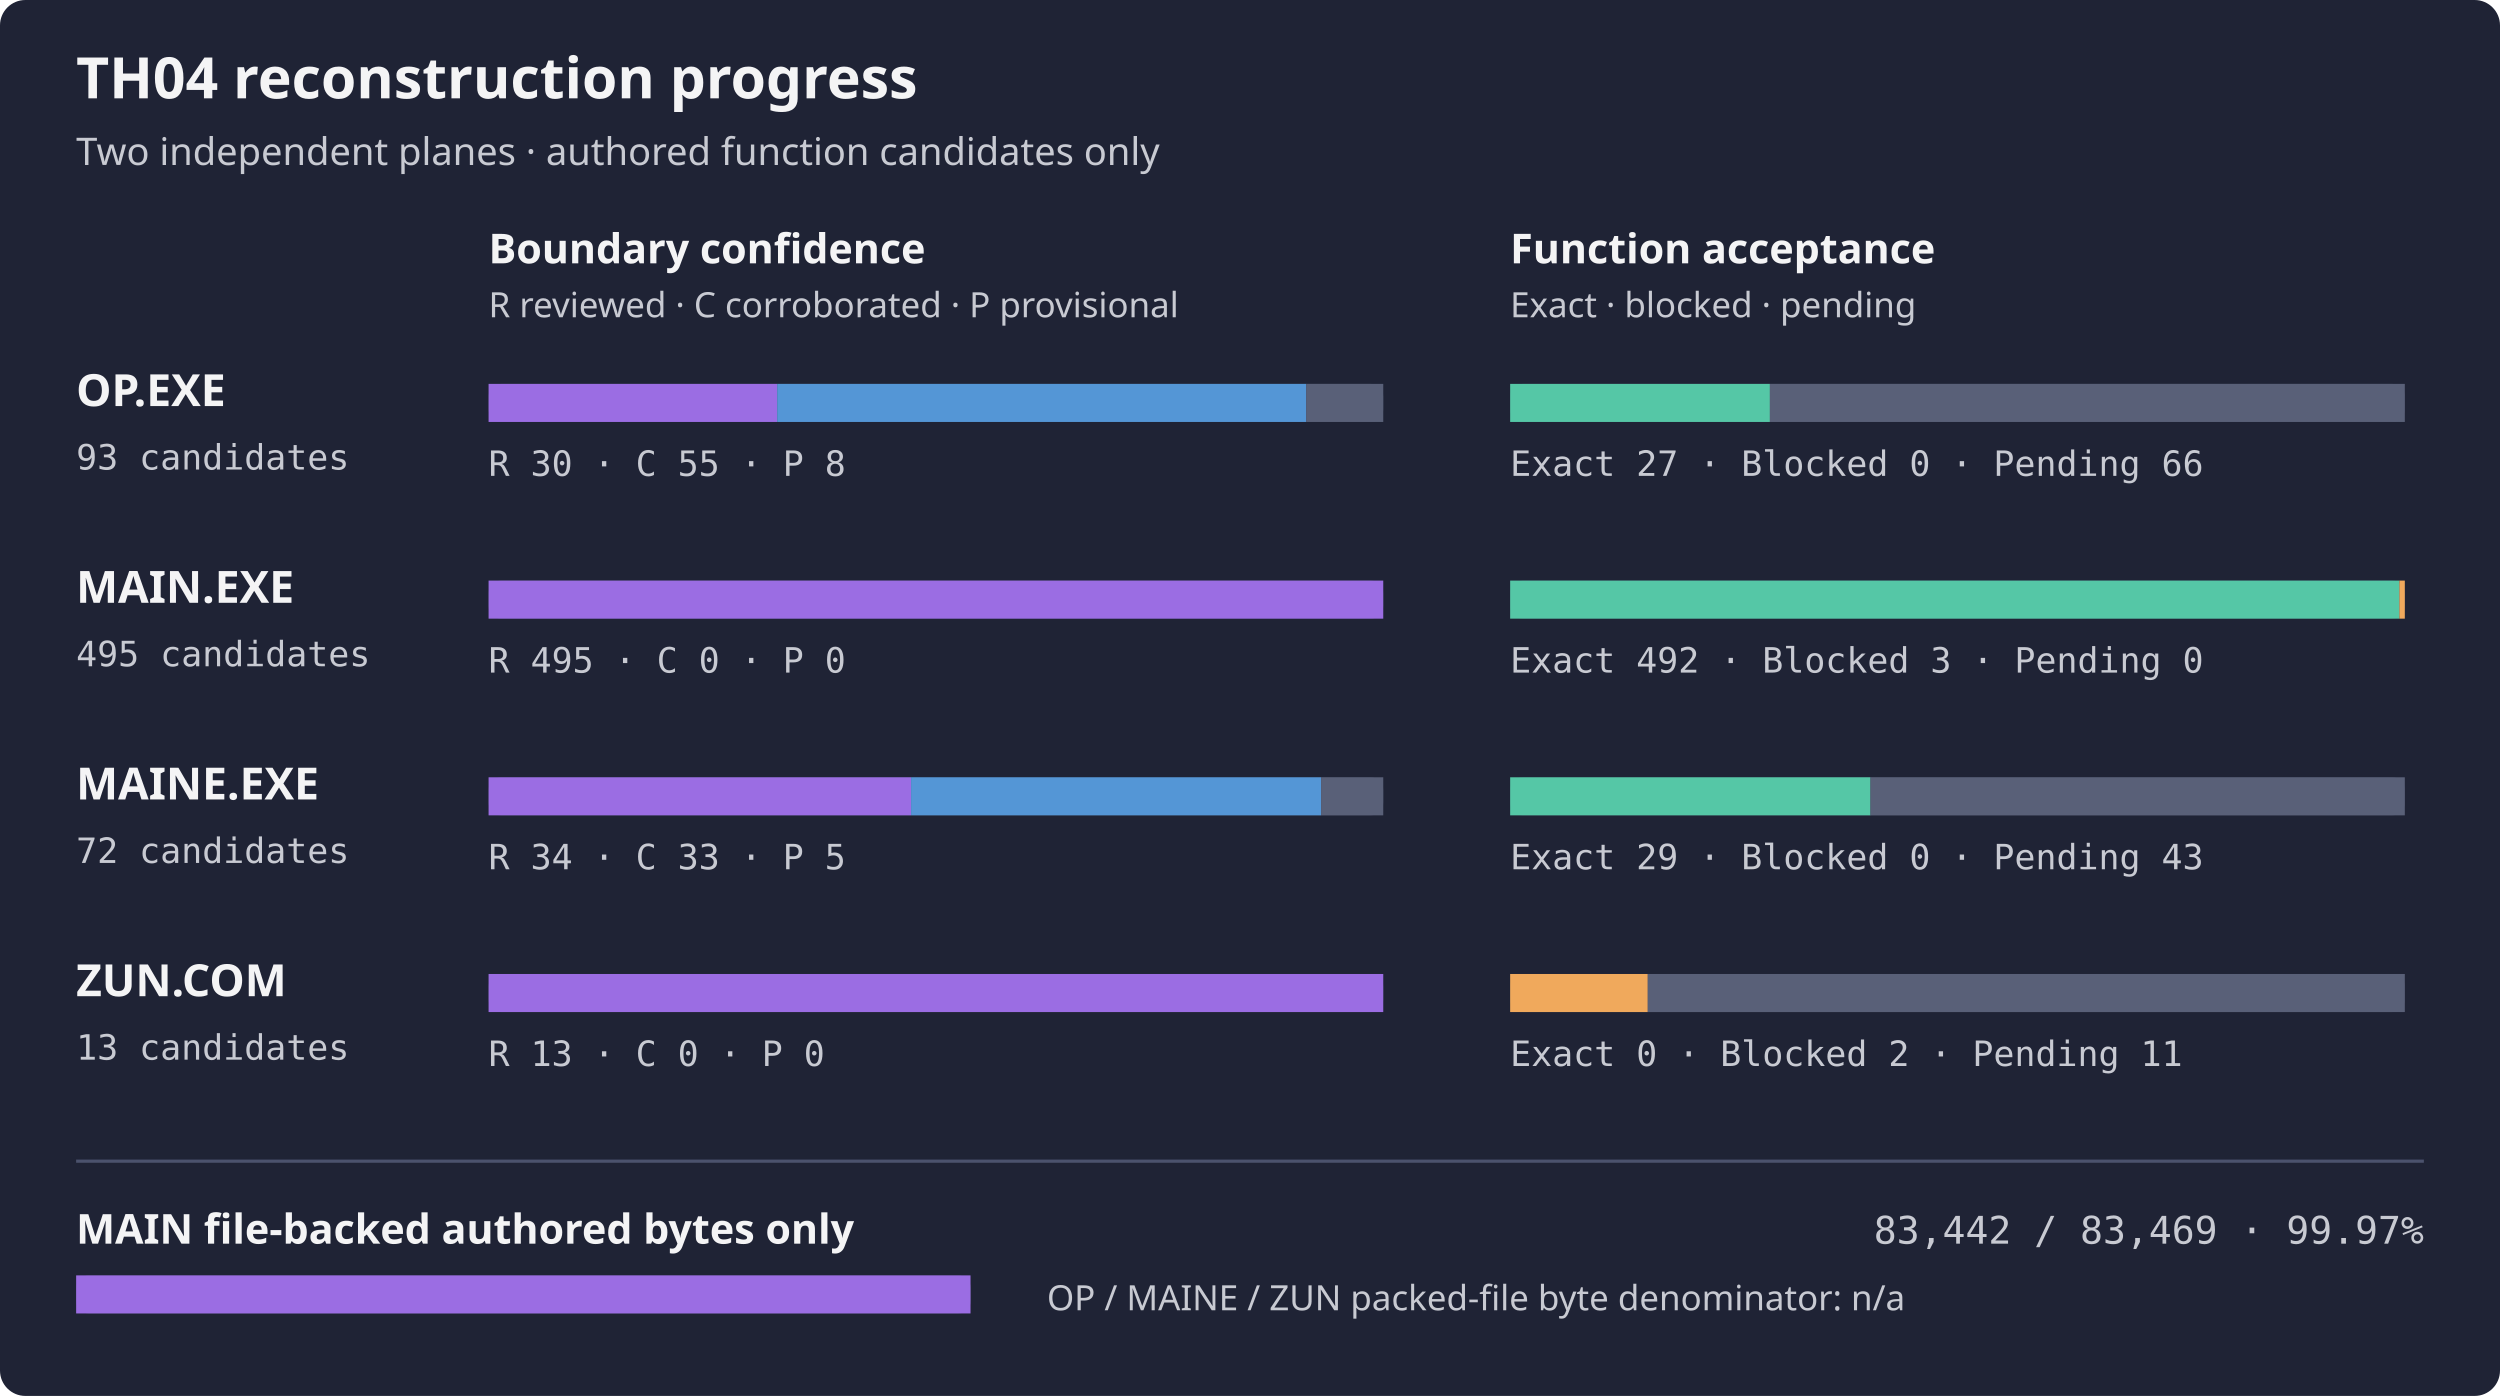
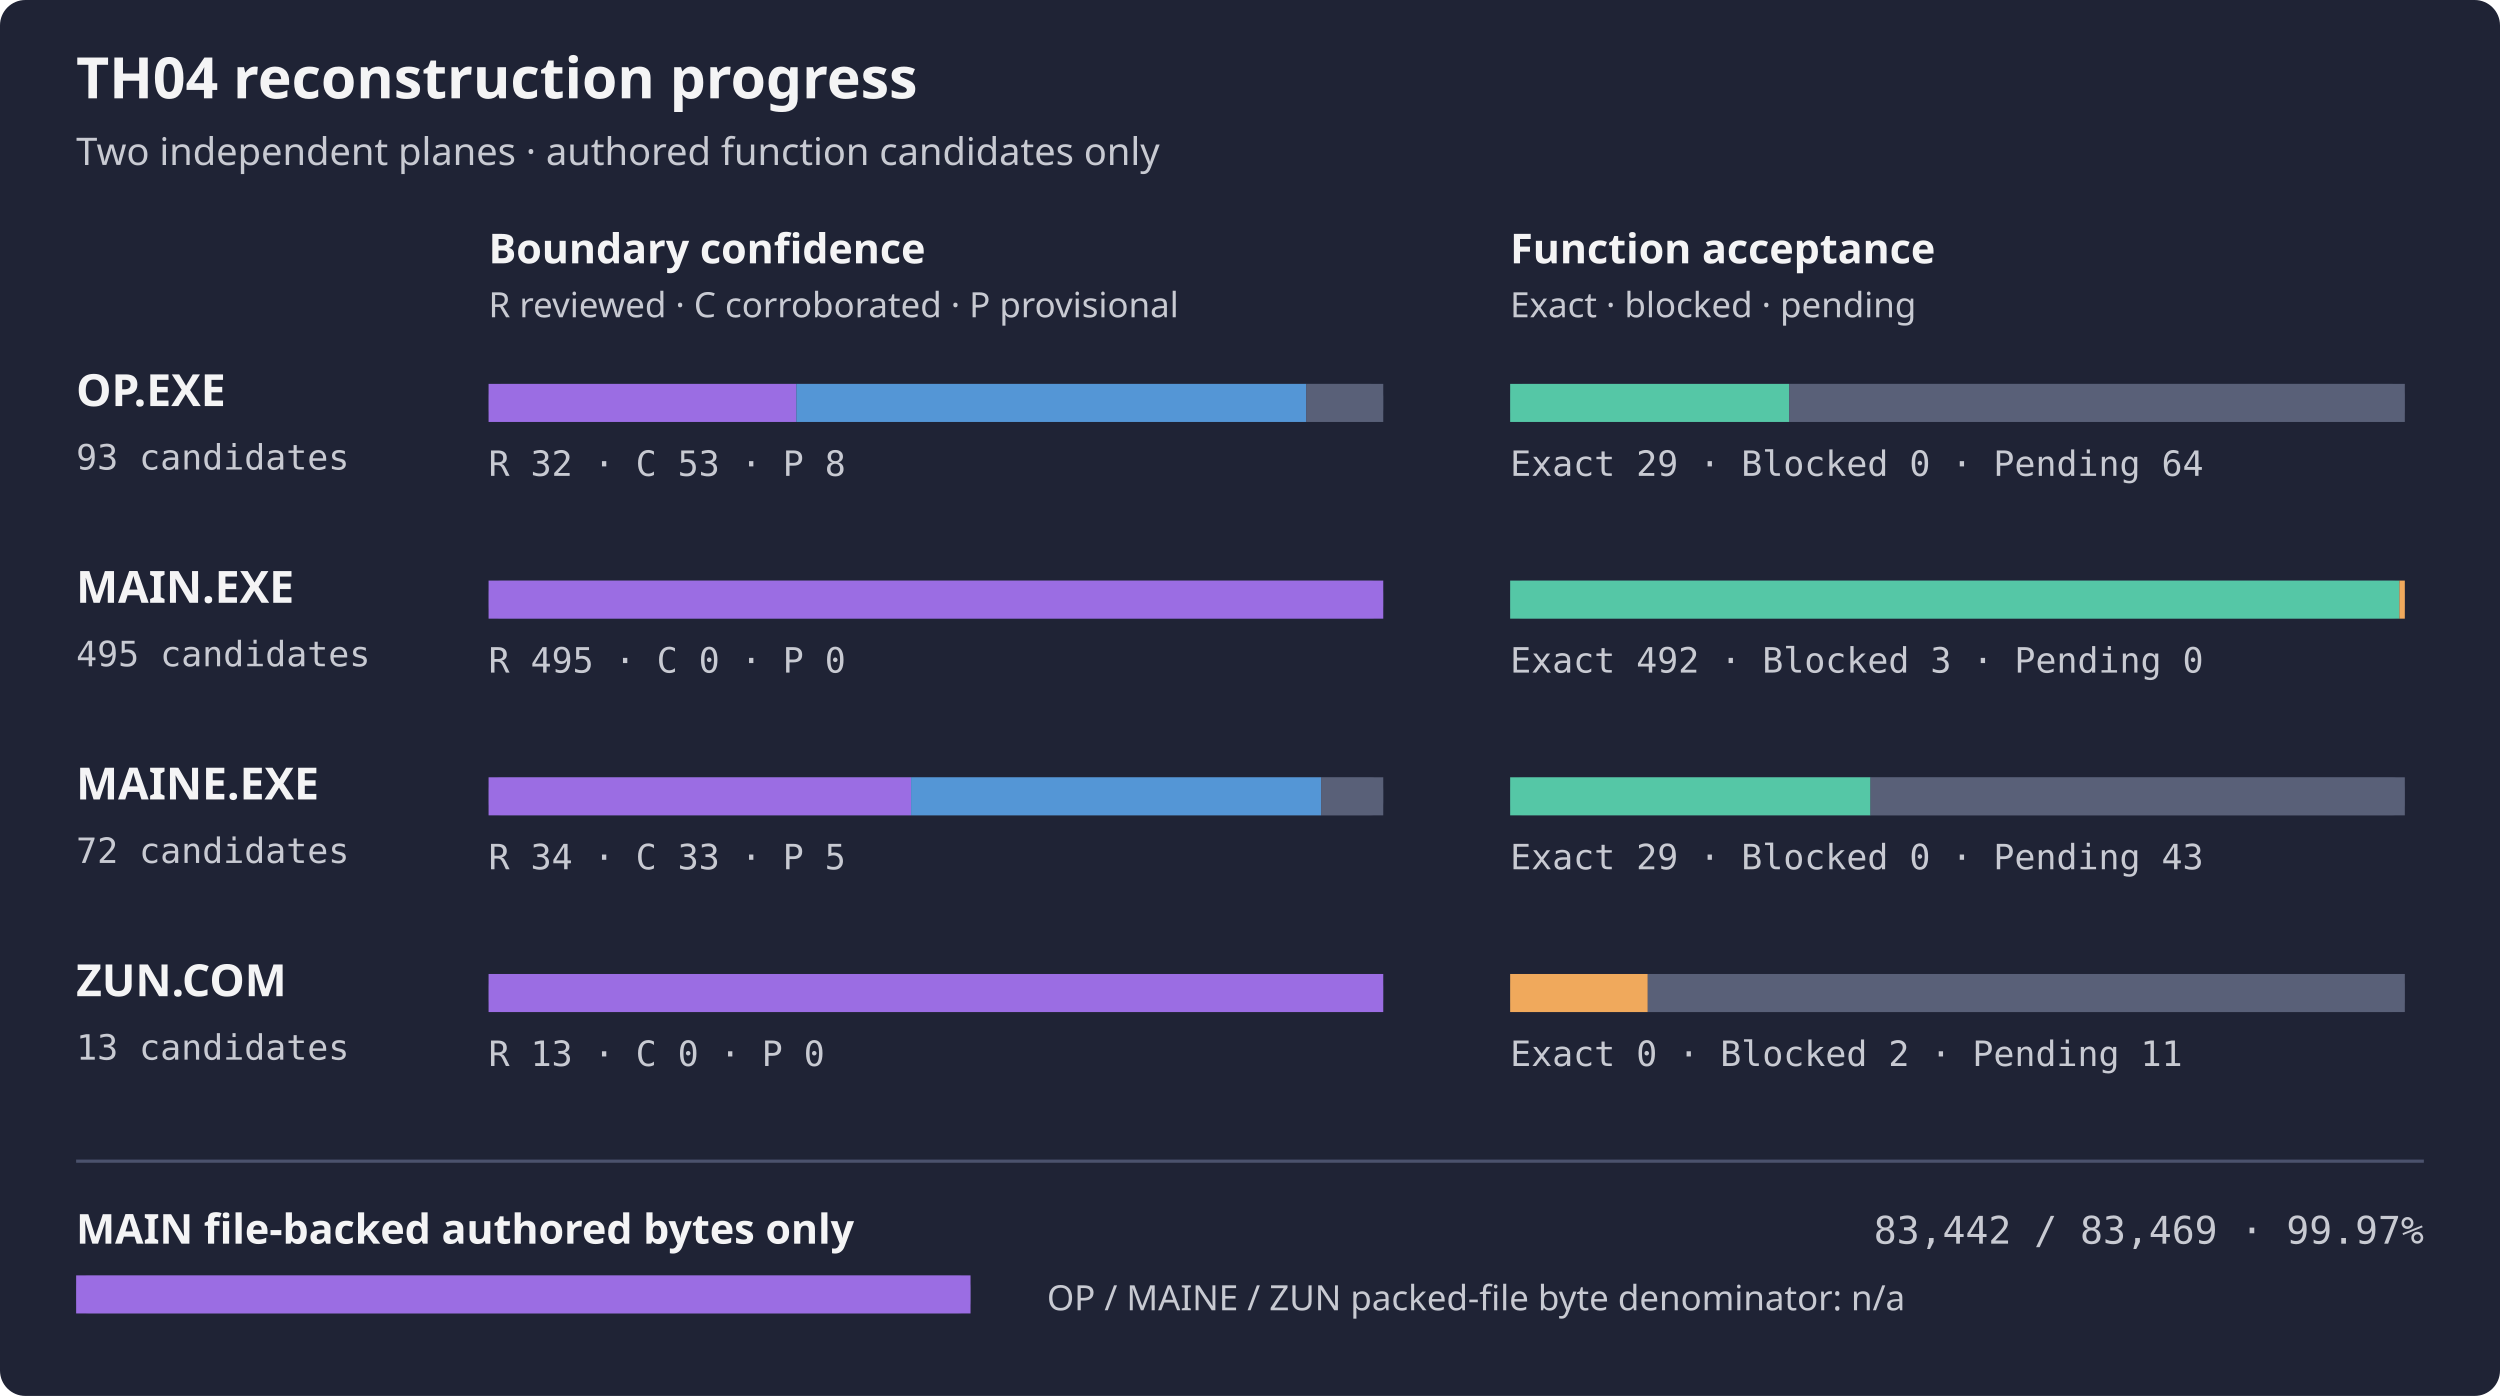
<svg xmlns="http://www.w3.org/2000/svg" width="788" height="440" role="img" aria-label="TH04 per-artifact reconstruction progress">
  <rect width="788" height="440" rx="8" fill="#1f2335" />
  <text x="24" y="31" fill="#f4f4f5" font-family="sans-serif" font-size="18" font-weight="600">TH04 reconstruction progress</text>
  <text x="24" y="52" fill="#c8cad2" font-family="sans-serif" font-size="12">Two independent planes · authored function candidates only</text>
  <text x="154" y="83" fill="#f4f4f5" font-family="sans-serif" font-size="13" font-weight="600">Boundary confidence</text>
  <text x="476" y="83" fill="#f4f4f5" font-family="sans-serif" font-size="13" font-weight="600">Function acceptance</text>
  <text x="154" y="100" fill="#c8cad2" font-family="sans-serif" font-size="11">R reviewed · C corroborated · P provisional</text>
  <text x="476" y="100" fill="#c8cad2" font-family="sans-serif" font-size="11">Exact · blocked · pending</text>
  <text x="24" y="128" fill="#f4f4f5" font-family="sans-serif" font-size="14" font-weight="600">OP.EXE</text>
  <text x="24" y="148" fill="#c8cad2" font-family="monospace" font-size="11">93 candidates</text>
  <rect x="154" y="121" width="282" height="12" rx="4" fill="#353b52" />
-   <rect x="154.00" y="121" width="90.97" height="12" fill="#9b6de3" />
-   <rect x="244.97" y="121" width="166.77" height="12" fill="#5496d6" />
+   <rect x="154.00" y="121" width="97.03" height="12" fill="#9b6de3" />
+   <rect x="251.03" y="121" width="160.71" height="12" fill="#5496d6" />
  <rect x="411.74" y="121" width="24.26" height="12" fill="#596078" />
  <rect x="476" y="121" width="282" height="12" rx="4" fill="#353b52" />
-   <rect x="476.00" y="121" width="81.87" height="12" fill="#55c7a6" />
-   <rect x="557.87" y="121" width="200.13" height="12" fill="#596078" />
-   <text x="154" y="150" fill="#c8cad2" font-family="monospace" font-size="11">R 30 · C 55 · P 8</text>
-   <text x="476" y="150" fill="#c8cad2" font-family="monospace" font-size="11">Exact 27 · Blocked 0 · Pending 66</text>
+   <rect x="476.00" y="121" width="87.94" height="12" fill="#55c7a6" />
+   <rect x="563.94" y="121" width="194.06" height="12" fill="#596078" />
+   <text x="154" y="150" fill="#c8cad2" font-family="monospace" font-size="11">R 32 · C 53 · P 8</text>
+   <text x="476" y="150" fill="#c8cad2" font-family="monospace" font-size="11">Exact 29 · Blocked 0 · Pending 64</text>
  <text x="24" y="190" fill="#f4f4f5" font-family="sans-serif" font-size="14" font-weight="600">MAIN.EXE</text>
  <text x="24" y="210" fill="#c8cad2" font-family="monospace" font-size="11">495 candidates</text>
  <rect x="154" y="183" width="282" height="12" rx="4" fill="#353b52" />
  <rect x="154.00" y="183" width="282.00" height="12" fill="#9b6de3" />
  <rect x="476" y="183" width="282" height="12" rx="4" fill="#353b52" />
  <rect x="476.00" y="183" width="280.29" height="12" fill="#55c7a6" />
  <rect x="756.29" y="183" width="1.71" height="12" fill="#f0a95c" />
  <text x="154" y="212" fill="#c8cad2" font-family="monospace" font-size="11">R 495 · C 0 · P 0</text>
  <text x="476" y="212" fill="#c8cad2" font-family="monospace" font-size="11">Exact 492 · Blocked 3 · Pending 0</text>
  <text x="24" y="252" fill="#f4f4f5" font-family="sans-serif" font-size="14" font-weight="600">MAINE.EXE</text>
  <text x="24" y="272" fill="#c8cad2" font-family="monospace" font-size="11">72 candidates</text>
  <rect x="154" y="245" width="282" height="12" rx="4" fill="#353b52" />
  <rect x="154.00" y="245" width="133.17" height="12" fill="#9b6de3" />
  <rect x="287.17" y="245" width="129.25" height="12" fill="#5496d6" />
  <rect x="416.42" y="245" width="19.58" height="12" fill="#596078" />
  <rect x="476" y="245" width="282" height="12" rx="4" fill="#353b52" />
  <rect x="476.00" y="245" width="113.58" height="12" fill="#55c7a6" />
  <rect x="589.58" y="245" width="168.42" height="12" fill="#596078" />
  <text x="154" y="274" fill="#c8cad2" font-family="monospace" font-size="11">R 34 · C 33 · P 5</text>
  <text x="476" y="274" fill="#c8cad2" font-family="monospace" font-size="11">Exact 29 · Blocked 0 · Pending 43</text>
  <text x="24" y="314" fill="#f4f4f5" font-family="sans-serif" font-size="14" font-weight="600">ZUN.COM</text>
  <text x="24" y="334" fill="#c8cad2" font-family="monospace" font-size="11">13 candidates</text>
  <rect x="154" y="307" width="282" height="12" rx="4" fill="#353b52" />
  <rect x="154.00" y="307" width="282.00" height="12" fill="#9b6de3" />
  <rect x="476" y="307" width="282" height="12" rx="4" fill="#353b52" />
  <rect x="476.00" y="307" width="43.38" height="12" fill="#f0a95c" />
  <rect x="519.38" y="307" width="238.62" height="12" fill="#596078" />
  <text x="154" y="336" fill="#c8cad2" font-family="monospace" font-size="11">R 13 · C 0 · P 0</text>
  <text x="476" y="336" fill="#c8cad2" font-family="monospace" font-size="11">Exact 0 · Blocked 2 · Pending 11</text>
  <path d="M24 366 H764" stroke="#4b526d" />
  <text x="24" y="392" fill="#f4f4f5" font-family="sans-serif" font-size="13" font-weight="600">MAIN file-backed authored bytes only</text>
  <text x="764" y="392" fill="#c8cad2" text-anchor="end" font-family="monospace" font-size="12">83,442 / 83,469 · 99.97%</text>
  <rect x="24" y="402" width="282" height="12" rx="4" fill="#353b52" />
  <rect x="24" y="402" width="281.91" height="12" fill="#9b6de3" />
  <text x="330" y="413" fill="#c8cad2" font-family="sans-serif" font-size="11">OP / MAINE / ZUN packed-file byte denominator: n/a</text>
</svg>
